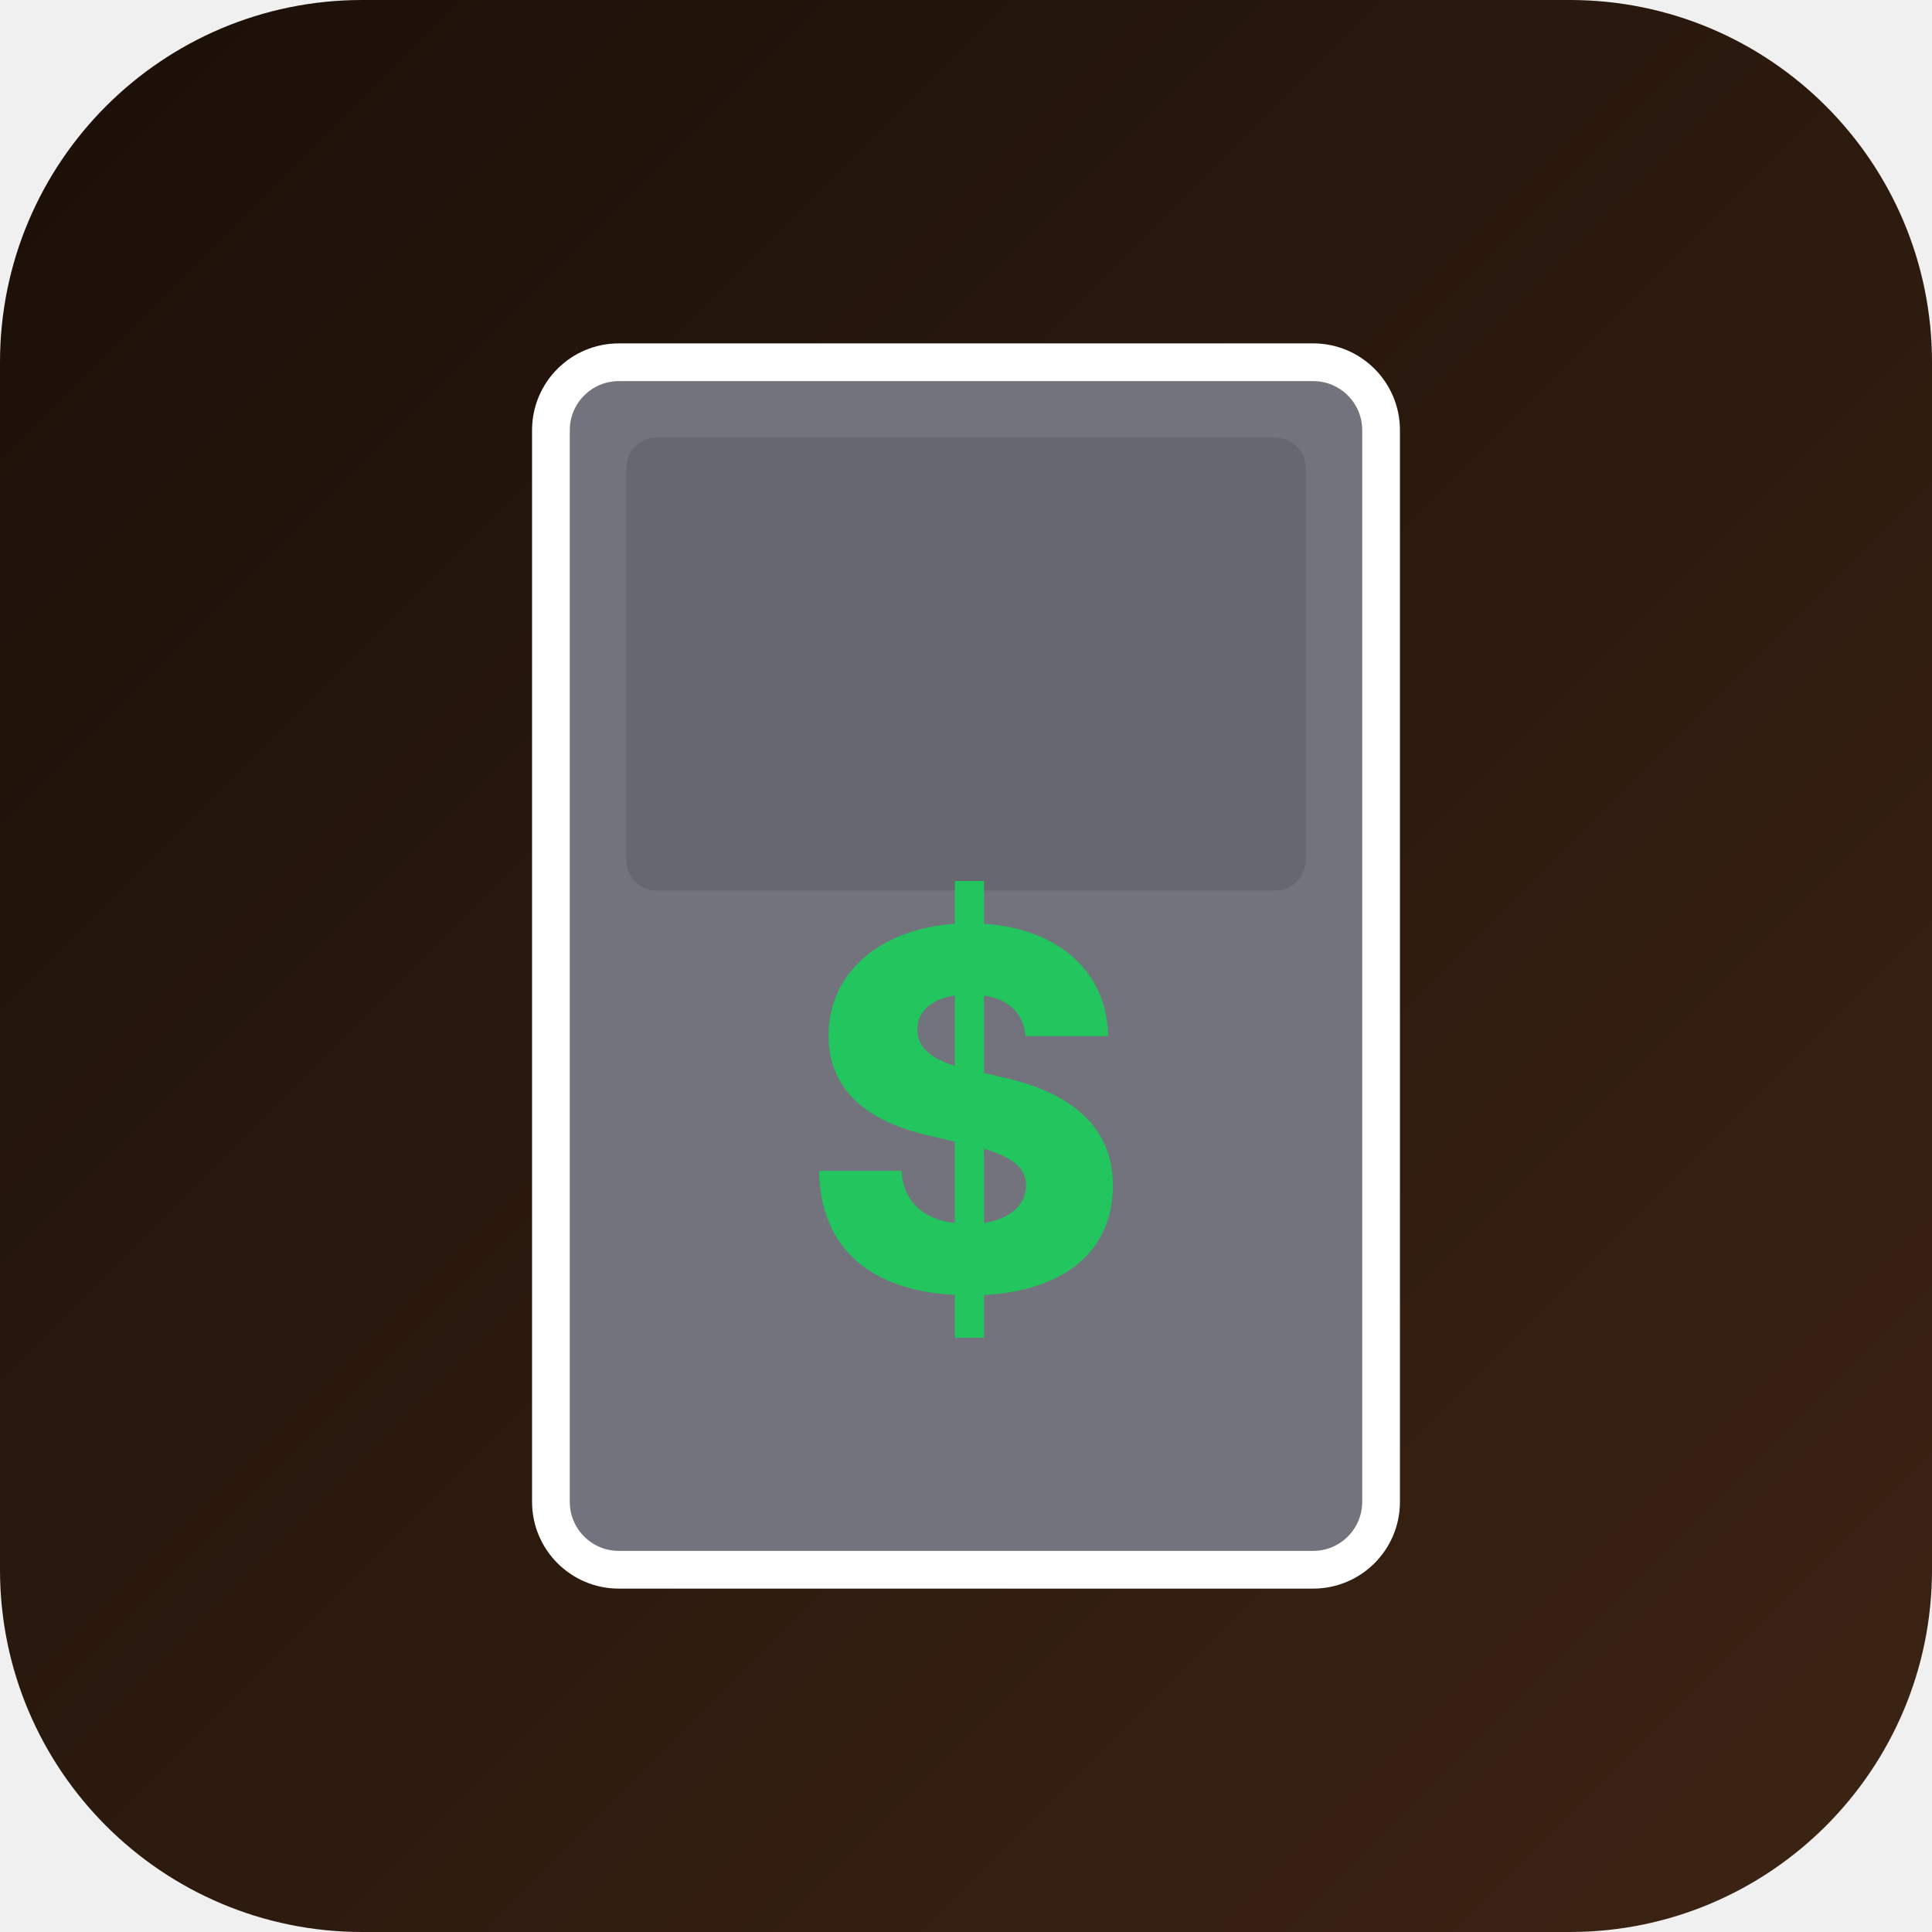
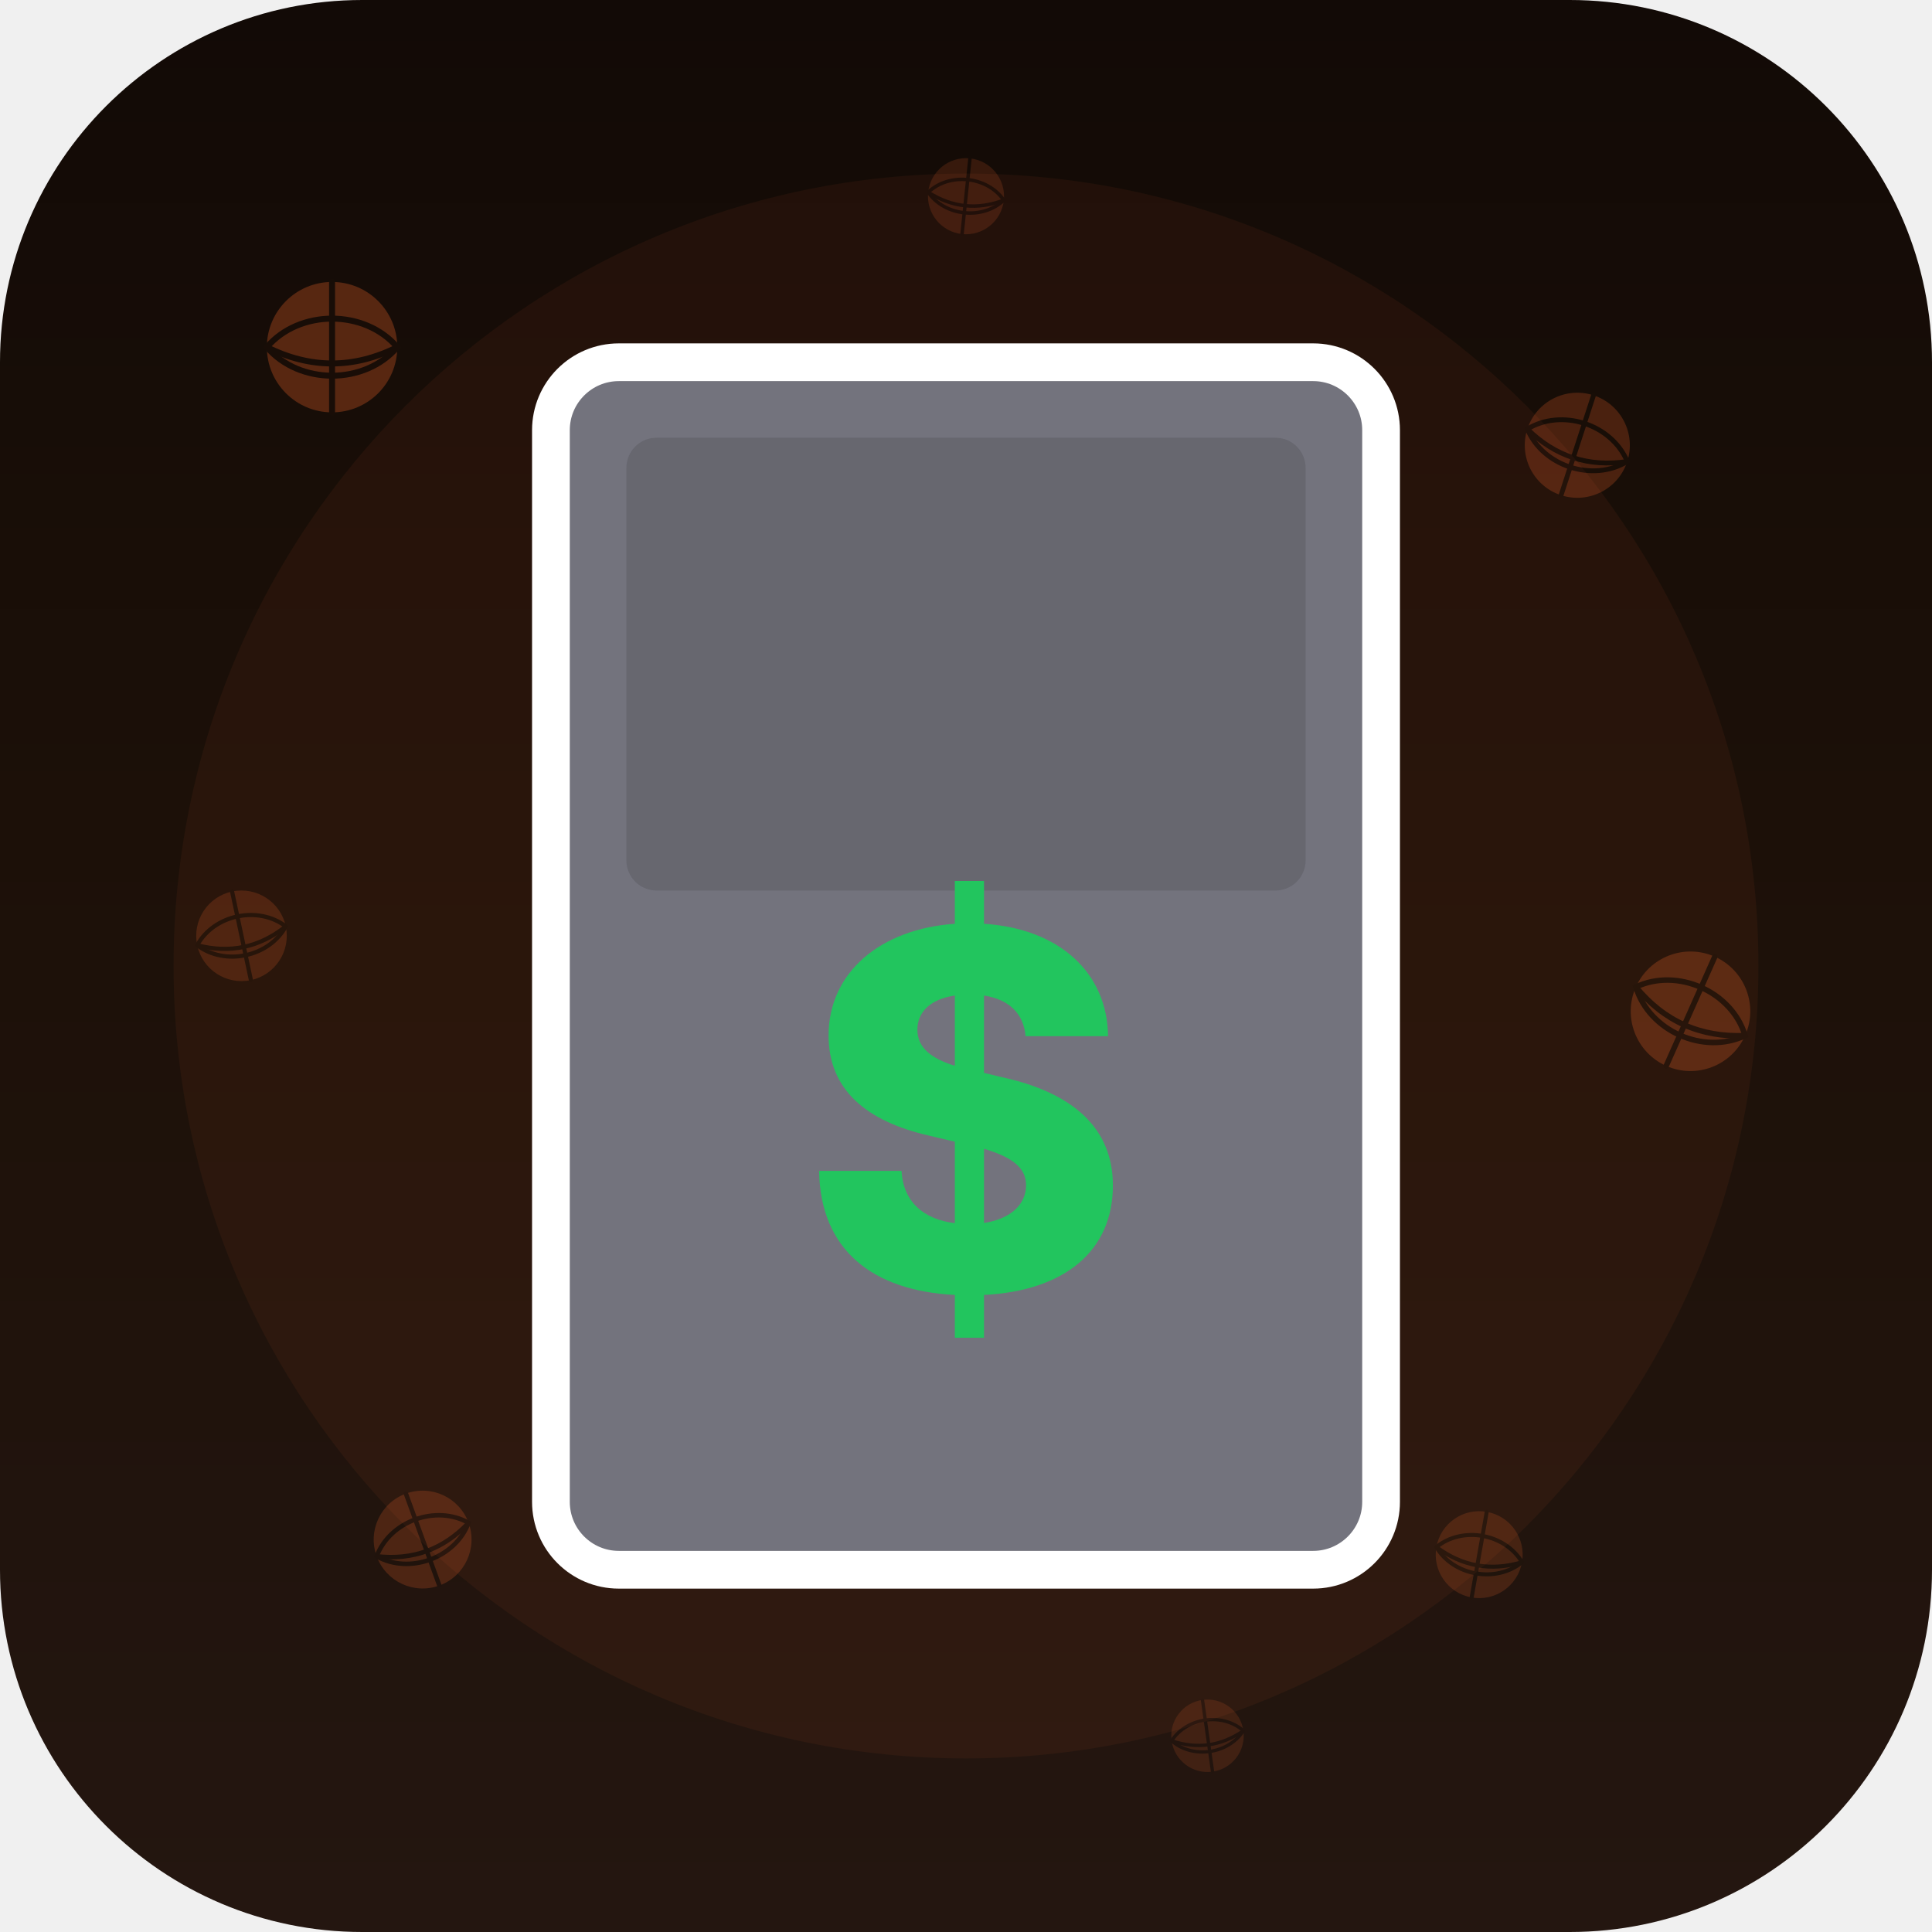
<svg xmlns="http://www.w3.org/2000/svg" viewBox="0 0 512 512" fill="none">
  <defs>
-     <linearGradient id="bg" x1="0" y1="0" x2="512" y2="512" gradientUnits="userSpaceOnUse">
-       <stop offset="0%" stop-color="#1a0f08" />
-       <stop offset="100%" stop-color="#3d2414" />
+     <linearGradient id="bg" x1="0" y1="0" x2="0" y2="512" gradientUnits="userSpaceOnUse">
+       <stop offset="0%" stop-color="#120a06" />
+       <stop offset="42%" stop-color="#1c1008" />
+       <stop offset="100%" stop-color="#241610" />
    </linearGradient>
+     <g id="basketball">
+       <circle cx="0" cy="0" r="24" fill="#ff6b2c" />
+       <path d="M0 -24V24" stroke="#1c1008" stroke-width="2.2" stroke-linecap="round" />
+       <path d="M-24 0C-12 -14 12 -14 24 0C12 14 -12 14 -24 0Z" stroke="#1c1008" stroke-width="2.2" fill="none" />
+       <path d="M-24 0C-8 8 8 8 24 0" stroke="#1c1008" stroke-width="2.2" fill="none" />
+     </g>
  </defs>
  <rect width="512" height="512" rx="96" fill="url(#bg)" />
+   <circle cx="256" cy="256" r="210" fill="#ff6b2c" opacity="0.06" />
+   <use href="#basketball" transform="translate(88 92) scale(0.72)" opacity="0.28" />
+   <use href="#basketball" transform="translate(418 118) scale(0.58) rotate(18)" opacity="0.22" />
+   <use href="#basketball" transform="translate(64 248) scale(0.5) rotate(-12)" opacity="0.18" />
+   <use href="#basketball" transform="translate(448 268) scale(0.66) rotate(24)" opacity="0.24" />
+   <use href="#basketball" transform="translate(112 408) scale(0.54) rotate(-20)" opacity="0.2" />
+   <use href="#basketball" transform="translate(392 412) scale(0.48) rotate(10)" opacity="0.17" />
+   <use href="#basketball" transform="translate(256 52) scale(0.42) rotate(6)" opacity="0.15" />
+   <use href="#basketball" transform="translate(320 460) scale(0.4) rotate(-8)" opacity="0.14" />
  <rect x="146" y="96" width="220" height="320" rx="18" fill="#73737d" stroke="#ffffff" stroke-width="10" />
  <rect x="166" y="116" width="180" height="120" rx="8" fill="#5c5c64" opacity="0.55" />
  <text x="256" y="292" text-anchor="middle" dominant-baseline="middle" font-family="system-ui, -apple-system, 'Segoe UI', sans-serif" font-size="132" font-weight="800" fill="#22c55e">$</text>
</svg>
